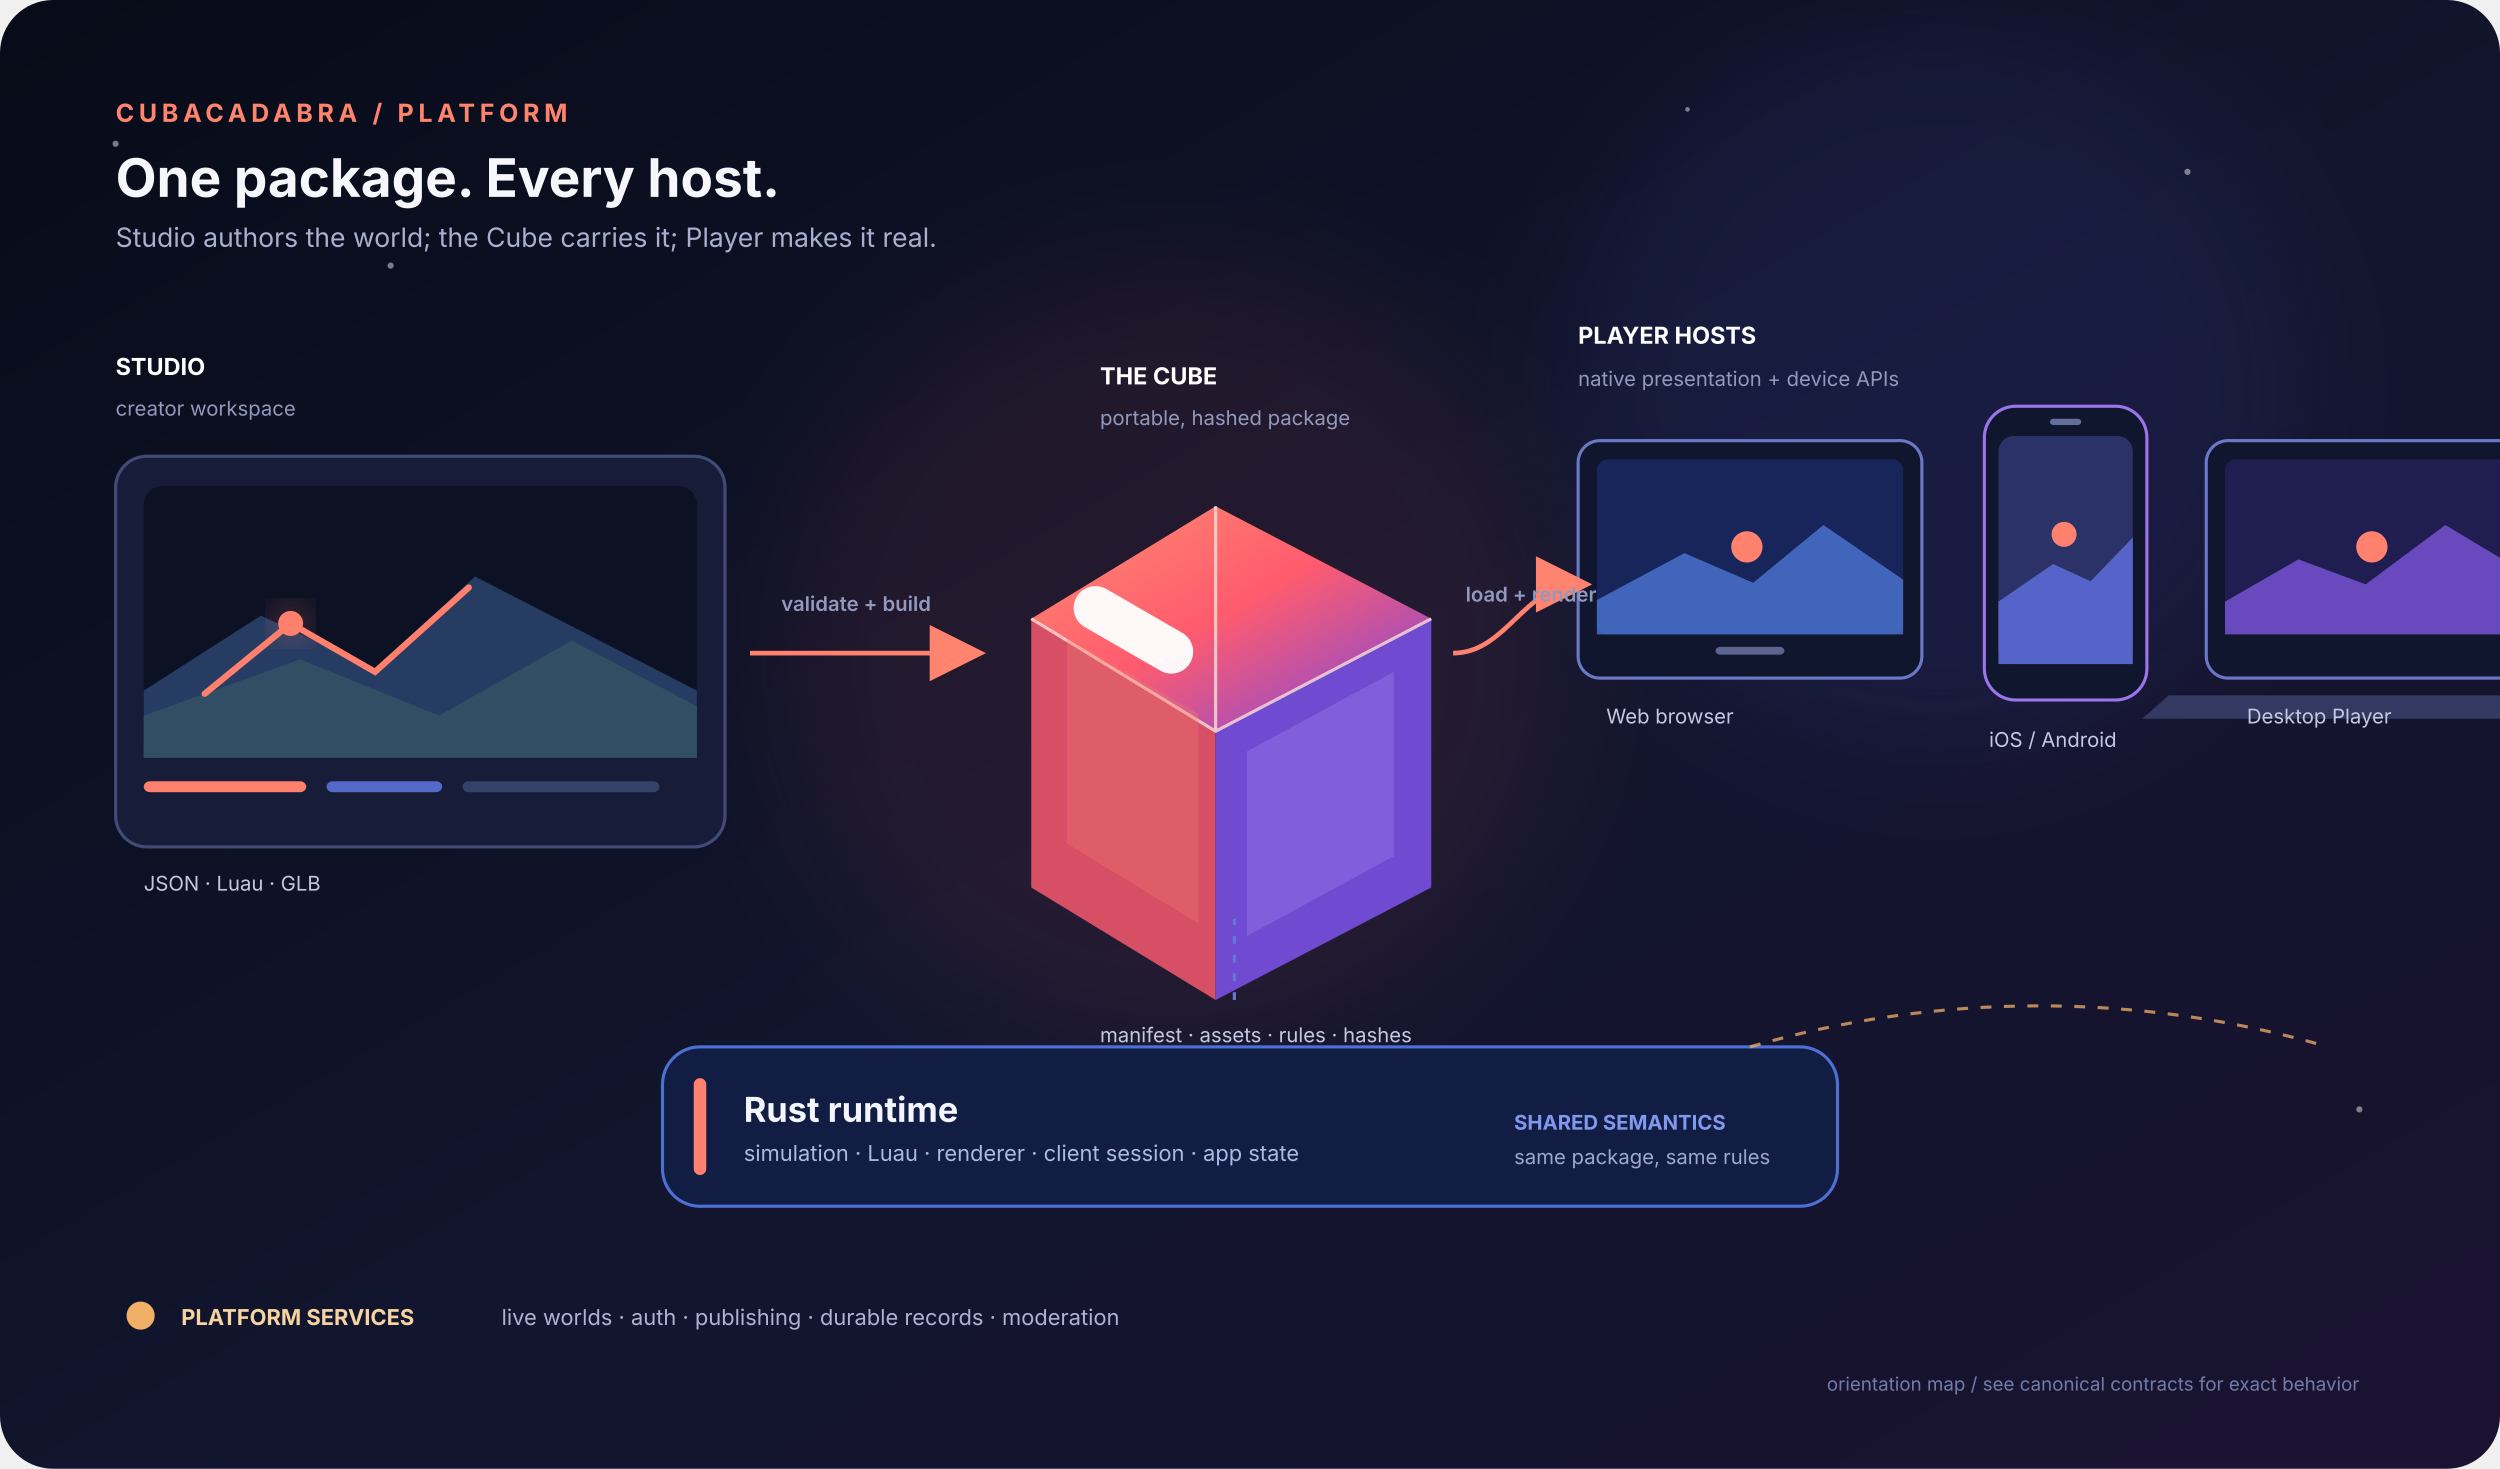
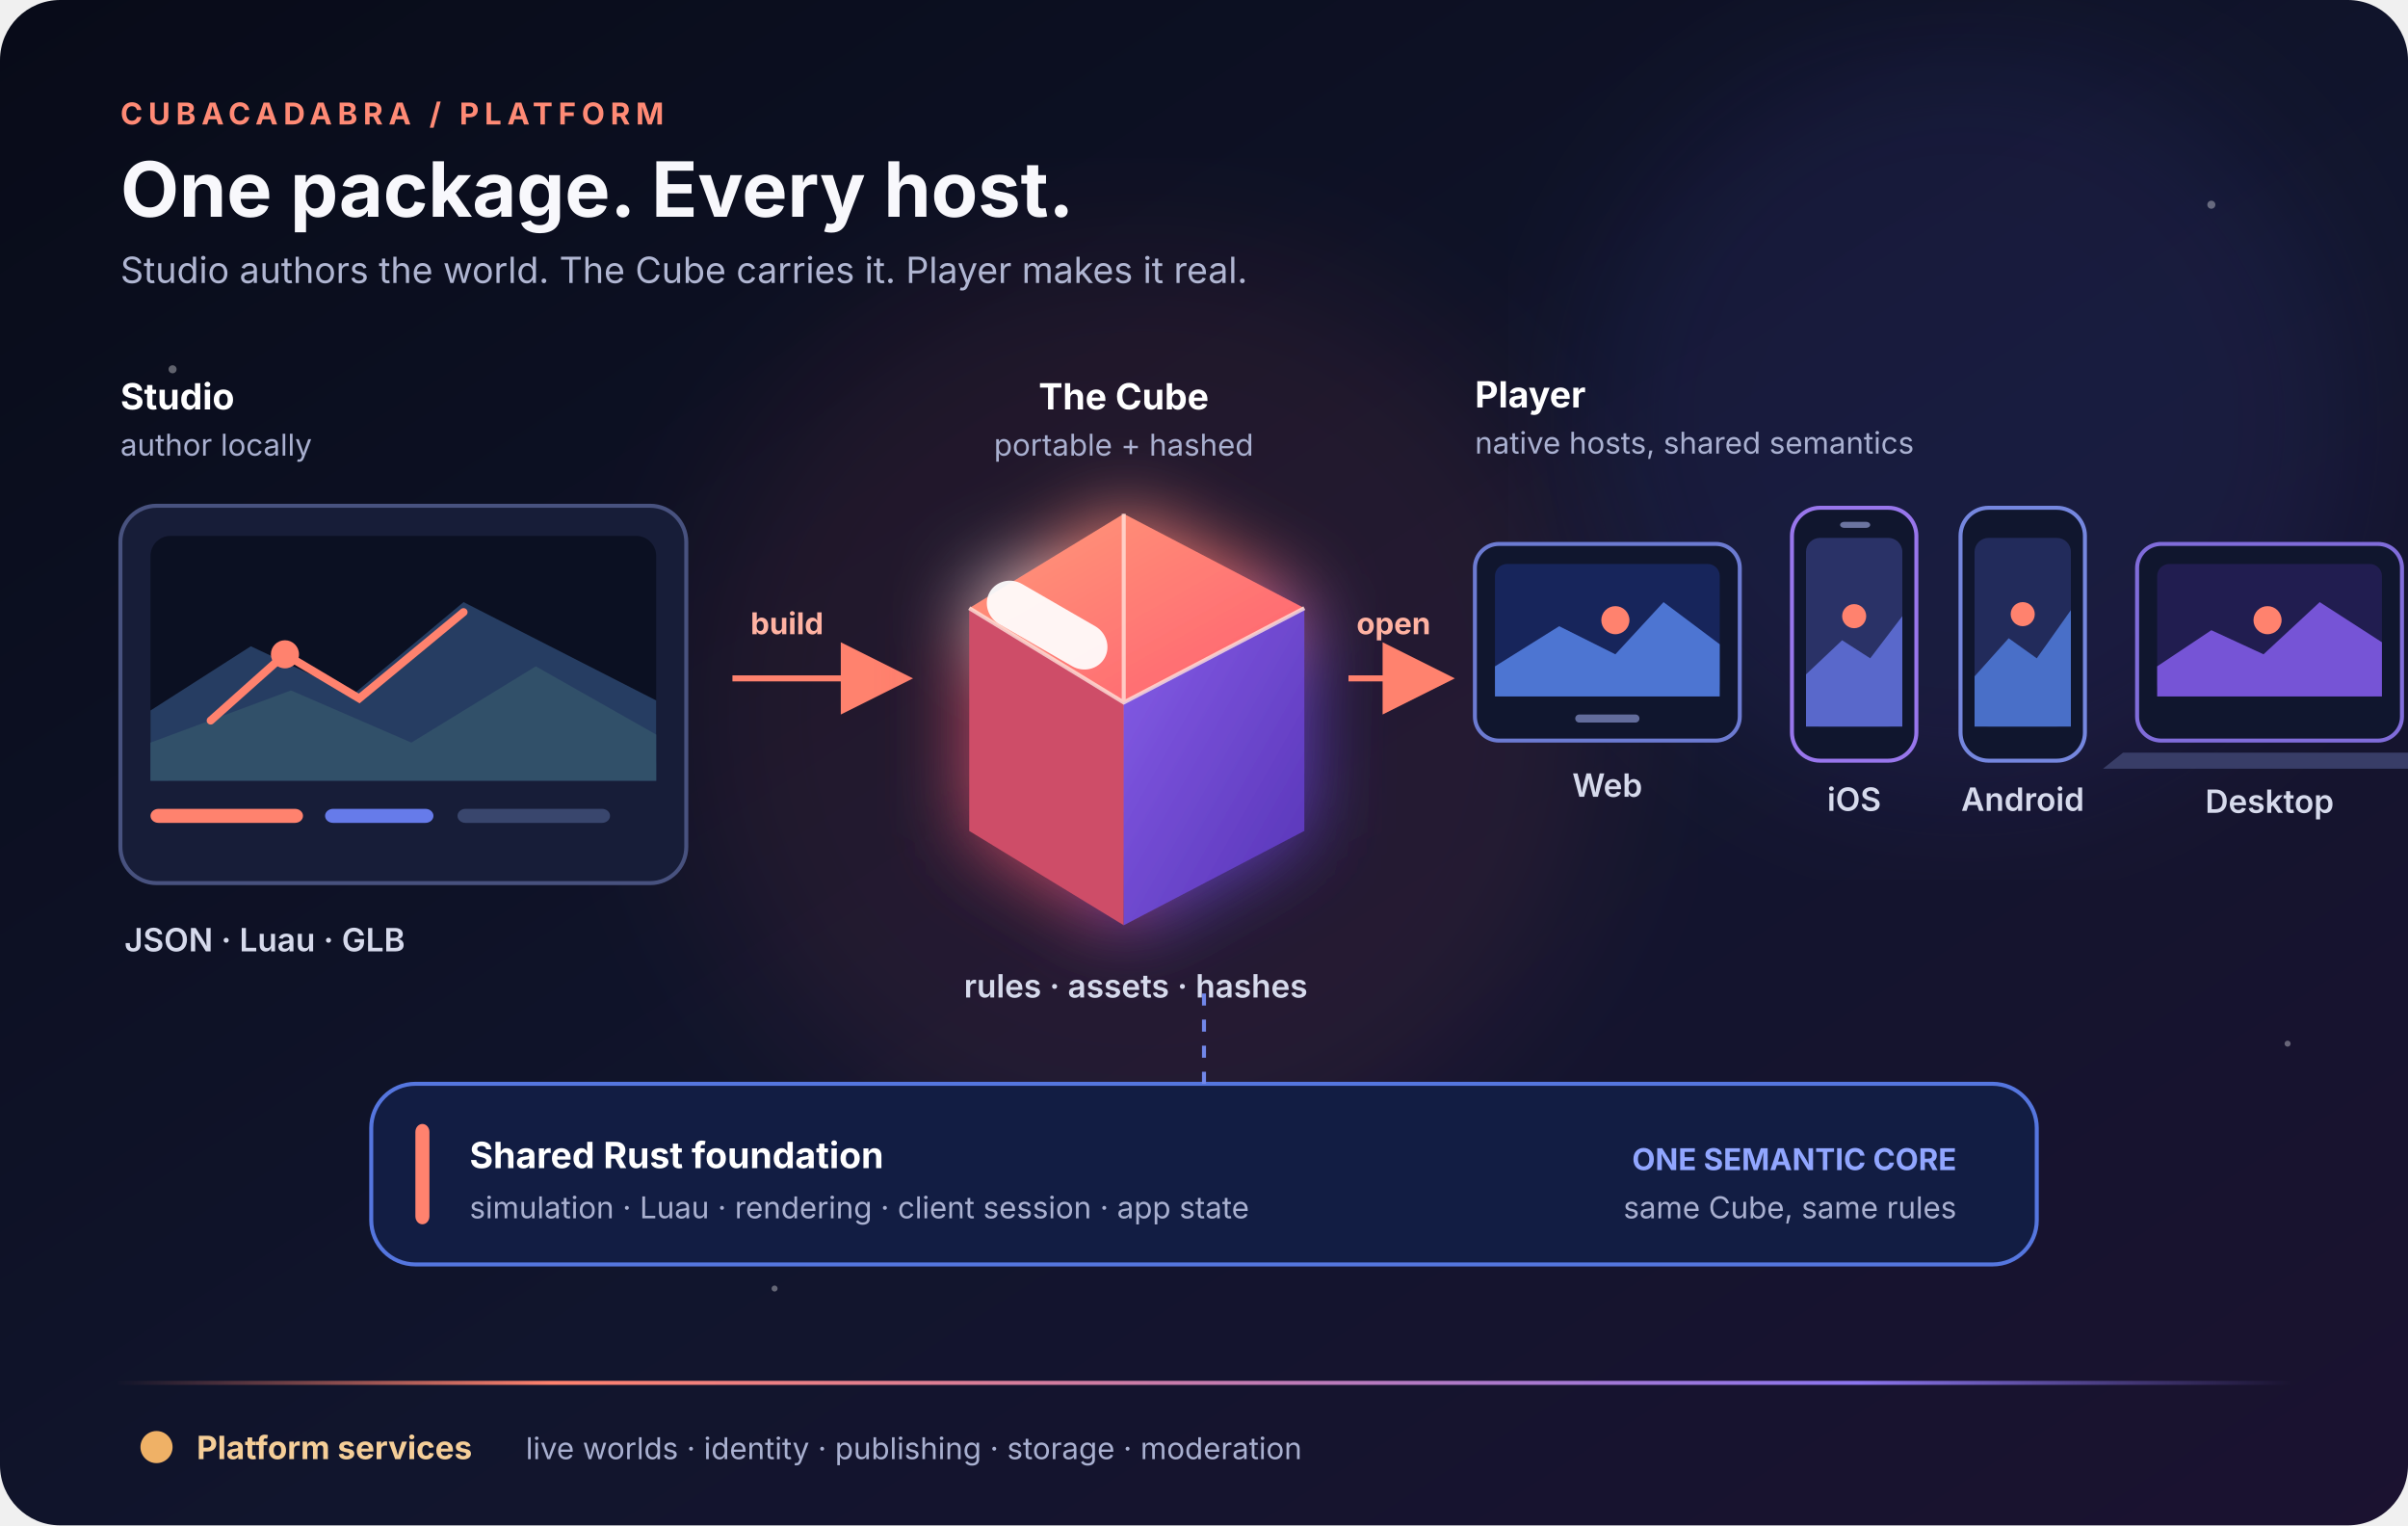
- <svg xmlns="http://www.w3.org/2000/svg" viewBox="0 0 1600 940" role="img" aria-labelledby="title desc">
+ <svg xmlns="http://www.w3.org/2000/svg" viewBox="0 0 1200 760" role="img" aria-labelledby="title desc">
  <defs>
    <linearGradient id="bg" x1="0" y1="0" x2="1" y2="1">
      <stop stop-color="#080b18" />
-       <stop offset=".52" stop-color="#11152d" />
-       <stop offset="1" stop-color="#1a1230" />
+       <stop offset=".56" stop-color="#11152d" />
+       <stop offset="1" stop-color="#1b1230" />
    </linearGradient>
-     <linearGradient id="cube" x1="0" y1="0" x2="1" y2="1">
-       <stop stop-color="#ff8d70" />
-       <stop offset=".48" stop-color="#ff5b6e" />
-       <stop offset="1" stop-color="#7147e8" />
+     <linearGradient id="cubeTop" x1="0" y1="0" x2="1" y2="1">
+       <stop stop-color="#ff9a79" />
+       <stop offset="1" stop-color="#ff5e70" />
    </linearGradient>
-     <filter id="glow" x="-50%" y="-50%" width="200%" height="200%">
-       <feGaussianBlur stdDeviation="14" result="blur" />
+     <linearGradient id="cubeSide" x1="0" y1="0" x2="1" y2="1">
+       <stop stop-color="#865de8" />
+       <stop offset="1" stop-color="#5633b5" />
+     </linearGradient>
+     <linearGradient id="horizon" x1="0" y1="0" x2="1" y2="0">
+       <stop stop-color="#ff826e" stop-opacity="0" />
+       <stop offset=".2" stop-color="#ff826e" />
+       <stop offset=".8" stop-color="#8c76ef" />
+       <stop offset="1" stop-color="#8c76ef" stop-opacity="0" />
+     </linearGradient>
+     <filter id="cubeGlow" x="-80%" y="-80%" width="260%" height="260%">
+       <feGaussianBlur stdDeviation="20" result="b" />
      <feMerge>
-         <feMergeNode in="blur" />
+         <feMergeNode in="b" />
        <feMergeNode in="SourceGraphic" />
      </feMerge>
    </filter>
-     <filter id="soft" x="-20%" y="-20%" width="140%" height="140%">
-       <feGaussianBlur stdDeviation="38" />
+     <filter id="soft">
+       <feGaussianBlur stdDeviation="34" />
    </filter>
    <marker id="arrow" markerWidth="12" markerHeight="12" refX="9" refY="6" orient="auto">
-       <path d="M0 0L12 6L0 12Z" fill="#ff836f" />
+       <path d="M0 0L12 6L0 12Z" fill="#ff826e" />
    </marker>
-     <style>text{font-family:Inter,Arial,sans-serif}.eyebrow{fill:#ff846d;font-size:16px;font-weight:700;letter-spacing:3px}.title{fill:#f7f7fb;font-size:34px;font-weight:750}.sub{fill:#a9afd0;font-size:17px}.label{fill:#fff;font-size:15px;font-weight:700}.muted{fill:#9299bd;font-size:13px}.small{fill:#c4c9e1;font-size:13px}</style>
+     <style>
+       text{font-family:Inter,Arial,sans-serif}.eyebrow{fill:#ff8a75;font-size:15px;font-weight:700;letter-spacing:2.8px}.headline{fill:#f8f8fc;font-size:38px;font-weight:750}.deck{fill:#b0b6d2;font-size:18px}.label{fill:#fff;font-size:18px;font-weight:700}.note{fill:#a9b0d0;font-size:15px}.caption{fill:#d6daec;font-size:16px;font-weight:600}.action{fill:#ffb2a2;font-size:15px;font-weight:700}.service{fill:#f5ce98;font-size:16px;font-weight:700}@media(max-width:600px){.deck,.note,.caption,.action{display:none}.eyebrow{font-size:19px}.headline{font-size:42px}.label,.service{font-size:25px}}
+     </style>
  </defs>
-   <rect width="1600" height="940" rx="34" fill="url(#bg)" />
-   <circle cx="750" cy="420" r="250" fill="#ff5c6c" opacity=".08" filter="url(#soft)" />
-   <circle cx="1240" cy="250" r="230" fill="#5b5ee9" opacity=".1" filter="url(#soft)" />
-   <g fill="#fff" opacity=".45">
-     <circle cx="74" cy="92" r="2" />
-     <circle cx="250" cy="170" r="2" />
-     <circle cx="1400" cy="110" r="2" />
-     <circle cx="1510" cy="710" r="2" />
-     <circle cx="1080" cy="70" r="1.5" />
-     <circle cx="530" cy="760" r="1.5" />
+   <rect width="1200" height="760" rx="30" fill="url(#bg)" />
+   <circle cx="570" cy="355" r="230" fill="#ff5f70" opacity=".08" filter="url(#soft)" />
+   <circle cx="980" cy="210" r="190" fill="#6763ef" opacity=".09" filter="url(#soft)" />
+   <g fill="#fff" opacity=".35">
+     <circle cx="86" cy="184" r="2" />
+     <circle cx="1102" cy="102" r="2" />
+     <circle cx="1140" cy="520" r="1.5" />
+     <circle cx="386" cy="642" r="1.5" />
  </g>
-   <text x="74" y="78" class="eyebrow">CUBACADABRA / PLATFORM</text>
-   <text x="74" y="126" class="title">One package. Every host.</text>
-   <text x="74" y="158" class="sub">Studio authors the world; the Cube carries it; Player makes it real.</text>
-   <g transform="translate(74 264)">
-     <text y="-24" class="label">STUDIO</text>
-     <text y="2" class="muted">creator workspace</text>
-     <rect y="28" width="390" height="250" rx="20" fill="#171d38" stroke="#424b77" stroke-width="2" />
-     <rect x="18" y="47" width="354" height="174" rx="12" fill="#0c1124" />
-     <path d="M18 178L93 130L166 164L230 105L372 178V221H18Z" fill="#263c62" />
-     <path d="M18 194L118 158L207 194L292 146L372 188V221H18Z" fill="#314e64" />
-     <path d="M57 180L112 135L166 166L226 112" fill="none" stroke="#ff806d" stroke-width="4" stroke-linecap="round" />
-     <circle cx="112" cy="135" r="8" fill="#ff806d" filter="url(#glow)" />
-     <rect x="18" y="236" width="104" height="7" rx="4" fill="#ff806d" />
-     <rect x="135" y="236" width="74" height="7" rx="4" fill="#5569c8" />
-     <rect x="222" y="236" width="126" height="7" rx="4" fill="#344268" />
-     <text x="18" y="306" class="small">JSON  ·  Luau  ·  GLB</text>
+   <text x="60" y="62" class="eyebrow">CUBACADABRA / PLATFORM</text>
+   <text x="60" y="108" class="headline">One package. Every host.</text>
+   <text x="60" y="141" class="deck">Studio authors the world. The Cube carries it. Player makes it real.</text>
+   <g transform="translate(60 230)">
+     <text y="-26" class="label">Studio</text>
+     <text y="-3" class="note">author locally</text>
+     <rect y="22" width="282" height="188" rx="18" fill="#171d38" stroke="#48527f" stroke-width="2" />
+     <rect x="15" y="37" width="252" height="122" rx="10" fill="#0b1022" />
+     <path d="M15 124L65 92L116 116L171 70L267 119V159H15Z" fill="#263d62" />
+     <path d="M15 140L85 114L145 140L207 102L267 136V159H15Z" fill="#315069" />
+     <path d="M45 129L82 96L119 118L171 75" fill="none" stroke="#ff826e" stroke-width="4" stroke-linecap="round" />
+     <circle cx="82" cy="96" r="7" fill="#ff826e" />
+     <rect x="15" y="173" width="76" height="7" rx="4" fill="#ff826e" />
+     <rect x="102" y="173" width="54" height="7" rx="4" fill="#667bea" />
+     <rect x="168" y="173" width="76" height="7" rx="4" fill="#39466d" />
+     <text x="2" y="244" class="caption">JSON · Luau · GLB</text>
  </g>
-   <path d="M480 418C555 418 559 418 622 418" fill="none" stroke="#ff816e" stroke-width="3" marker-end="url(#arrow)" />
-   <text x="500" y="391" fill="#ffac9c" class="muted" font-weight="600">validate + build</text>
-   <g transform="translate(660 270)">
-     <text x="44" y="-24" class="label">THE CUBE</text>
-     <text x="44" y="2" class="muted">portable, hashed package</text>
-     <path d="M118 54L256 126L118 198L0 126Z" fill="url(#cube)" />
-     <path d="M0 126L118 198V370L0 298Z" fill="#d64f65" />
-     <path d="M118 198L256 126V298L118 370Z" fill="#704ad1" />
-     <path d="M118 54V198M0 126L118 198L256 126" fill="none" stroke="#ffe0d7" stroke-width="2" opacity=".8" />
-     <path d="M23 138L107 187V321L23 270Z" fill="#f2776d" opacity=".35" />
-     <path d="M138 211L232 160V278L138 329Z" fill="#a085f1" opacity=".35" />
-     <rect x="36" y="100" width="84" height="28" rx="14" transform="rotate(30 36 100)" fill="#fff" opacity=".95" />
-     <text x="44" y="397" class="small">manifest · assets · rules · hashes</text>
+   <path d="M365 338H446" fill="none" stroke="#ff826e" stroke-width="3" marker-end="url(#arrow)" />
+   <text x="374" y="316" class="action">build</text>
+   <g transform="translate(470 229)">
+     <text x="90" y="-25" text-anchor="middle" class="label">The Cube</text>
+     <text x="90" y="-2" text-anchor="middle" class="note">portable + hashed</text>
+     <g transform="translate(0 27)" filter="url(#cubeGlow)">
+       <path d="M90 0L180 47L90 94L13 47Z" fill="url(#cubeTop)" />
+       <path d="M13 47L90 94V205L13 158Z" fill="#ce4d68" />
+       <path d="M90 94L180 47V158L90 205Z" fill="url(#cubeSide)" />
+       <path d="M90 0V94M13 47L90 94L180 47" fill="none" stroke="#ffe1d9" stroke-width="2" opacity=".8" />
+       <rect x="29" y="29" width="66" height="23" rx="12" transform="rotate(30 29 29)" fill="#fff" opacity=".92" />
+     </g>
+     <text x="96" y="268" text-anchor="middle" class="caption">rules · assets · hashes</text>
  </g>
-   <g transform="translate(1010 220)">
-     <text class="label">PLAYER HOSTS</text>
-     <text y="27" class="muted">native presentation + device APIs</text>
-     <g transform="translate(0 62)">
-       <rect width="220" height="152" rx="14" fill="#10162e" stroke="#6b78c6" stroke-width="2" />
-       <rect x="12" y="12" width="196" height="112" rx="7" fill="#17255b" />
-       <path d="M12 102L68 72L112 91L157 54L208 89V124H12Z" fill="#4b76d3" opacity=".8" />
-       <circle cx="108" cy="68" r="10" fill="#ff816e" />
-       <rect x="88" y="132" width="44" height="5" rx="3" fill="#5c6590" />
-       <text x="18" y="181" class="small">Web browser</text>
+   <path d="M672 338H716" fill="none" stroke="#ff826e" stroke-width="3" marker-end="url(#arrow)" />
+   <text x="676" y="316" class="action">open</text>
+   <g transform="translate(735 203)">
+     <text y="0" class="label">Player</text>
+     <text y="23" class="note">native hosts, shared semantics</text>
+     <g transform="translate(0 68)">
+       <rect width="132" height="98" rx="12" fill="#10162e" stroke="#6c7bd2" stroke-width="2" />
+       <rect x="10" y="10" width="112" height="66" rx="6" fill="#17255b" />
+       <path d="M10 61L42 41L70 55L94 29L122 50V76H10Z" fill="#4d75d2" />
+       <circle cx="70" cy="38" r="7" fill="#ff826e" />
+       <rect x="50" y="85" width="32" height="4" rx="2" fill="#626c9b" />
+       <text x="66" y="126" text-anchor="middle" class="caption">Web</text>
    </g>
-     <g transform="translate(260 40)">
-       <rect width="104" height="188" rx="20" fill="#10162e" stroke="#9b75e9" stroke-width="2" />
-       <rect x="9" y="19" width="86" height="146" rx="10" fill="#2a3267" />
-       <path d="M9 125L44 101L68 112L95 84V165H9Z" fill="#5664c9" />
-       <circle cx="51" cy="82" r="8" fill="#ff816e" />
-       <rect x="42" y="8" width="20" height="4" rx="2" fill="#656e9b" />
-       <text x="3" y="218" class="small">iOS / Android</text>
+     <g transform="translate(158 50)">
+       <rect width="62" height="126" rx="14" fill="#10162e" stroke="#9876ec" stroke-width="2" />
+       <rect x="7" y="15" width="48" height="94" rx="7" fill="#2a3267" />
+       <path d="M7 83L25 66L39 75L55 54V109H7Z" fill="#5968cb" />
+       <circle cx="31" cy="54" r="6" fill="#ff826e" />
+       <rect x="24" y="7" width="15" height="3" rx="2" fill="#6b74a0" />
+       <text x="31" y="151" text-anchor="middle" class="caption">iOS</text>
    </g>
-     <g transform="translate(402 62)">
-       <rect width="220" height="152" rx="14" fill="#10162e" stroke="#6b78c6" stroke-width="2" />
-       <rect x="12" y="12" width="196" height="112" rx="7" fill="#201d50" />
-       <path d="M12 103L59 76L102 92L153 54L208 87V124H12Z" fill="#7a54d9" opacity=".8" />
-       <circle cx="106" cy="68" r="10" fill="#ff816e" />
-       <path d="M-24 163H244L261 178H-41Z" fill="#333961" />
-       <text x="26" y="181" class="small">Desktop Player</text>
+     <g transform="translate(242 50)">
+       <rect width="62" height="126" rx="14" fill="#10162e" stroke="#7587df" stroke-width="2" />
+       <rect x="7" y="15" width="48" height="94" rx="7" fill="#222b5b" />
+       <path d="M7 84L24 65L38 75L55 51V109H7Z" fill="#496fc8" />
+       <circle cx="31" cy="53" r="6" fill="#ff826e" />
+       <text x="31" y="151" text-anchor="middle" class="caption">Android</text>
+     </g>
+     <g transform="translate(330 68)">
+       <rect width="132" height="98" rx="12" fill="#10162e" stroke="#806cda" stroke-width="2" />
+       <rect x="10" y="10" width="112" height="66" rx="6" fill="#211d50" />
+       <path d="M10 61L37 43L63 55L91 29L122 49V76H10Z" fill="#7654d6" />
+       <circle cx="65" cy="38" r="7" fill="#ff826e" />
+       <path d="M-7 104H139L149 112H-17Z" fill="#383d67" />
+       <text x="66" y="134" text-anchor="middle" class="caption">Desktop</text>
    </g>
  </g>
-   <path d="M930 418C964 418 976 374 1010 374" fill="none" stroke="#ff816e" stroke-width="3" marker-end="url(#arrow)" />
-   <text x="938" y="385" fill="#ffac9c" class="muted" font-weight="600">load + render</text>
-   <g transform="translate(424 670)">
-     <rect width="752" height="102" rx="24" fill="#121d43" stroke="#4c70d4" stroke-width="2" />
-     <rect x="20" y="20" width="8" height="62" rx="4" fill="#ff816e" />
-     <text x="52" y="48" fill="#f3f5ff" font-family="Inter,Arial,sans-serif" font-size="22" font-weight="700">Rust runtime</text>
-     <text x="52" y="73" fill="#aeb8e2" font-family="Inter,Arial,sans-serif" font-size="14">simulation · Luau · renderer · client session · app state</text>
-     <text x="545" y="53" fill="#8198ef" font-family="Inter,Arial,sans-serif" font-size="13" font-weight="700">SHARED SEMANTICS</text>
-     <text x="545" y="75" fill="#9da8ce" font-family="Inter,Arial,sans-serif" font-size="13">same package, same rules</text>
+   <g transform="translate(185 540)">
+     <rect width="830" height="90" rx="22" fill="#121d43" stroke="#5576df" stroke-width="2" />
+     <rect x="22" y="20" width="7" height="50" rx="4" fill="#ff826e" />
+     <text x="49" y="42" class="label">Shared Rust foundation</text>
+     <text x="49" y="67" class="note">simulation · Luau · rendering · client session · app state</text>
+     <text x="790" y="43" text-anchor="end" fill="#91a6ff" font-family="Inter,Arial,sans-serif" font-size="15" font-weight="700">ONE SEMANTIC CORE</text>
+     <text x="790" y="67" text-anchor="end" class="note">same Cube, same rules</text>
  </g>
-   <path d="M790 640V588" fill="none" stroke="#6279d8" stroke-width="2" stroke-dasharray="5 7" />
-   <path d="M1120 670C1240 635 1370 635 1490 670" fill="none" stroke="#f1af68" stroke-width="2" stroke-dasharray="7 8" opacity=".75" />
-   <g transform="translate(74 830)">
-     <circle cx="16" cy="12" r="9" fill="#f1af68" />
-     <text x="42" y="18" fill="#f6d3a0" font-family="Inter,Arial,sans-serif" font-size="14" font-weight="700">PLATFORM SERVICES</text>
-     <text x="247" y="18" fill="#aeb3d1" font-family="Inter,Arial,sans-serif" font-size="14">live worlds · auth · publishing · durable records · moderation</text>
-   </g>
-   <text x="1510" y="890" text-anchor="end" fill="#737ca8" font-family="Inter,Arial,sans-serif" font-size="12">orientation map / see canonical contracts for exact behavior</text>
+   <path d="M600 540V492" fill="none" stroke="#7187e9" stroke-width="2" stroke-dasharray="6 7" />
+   <rect x="58" y="688" width="1084" height="2" fill="url(#horizon)" />
+   <circle cx="78" cy="721" r="8" fill="#efb166" />
+   <text x="98" y="727" class="service">Platform services</text>
+   <text x="262" y="727" class="note">live worlds · identity · publishing · storage · moderation</text>
</svg>
